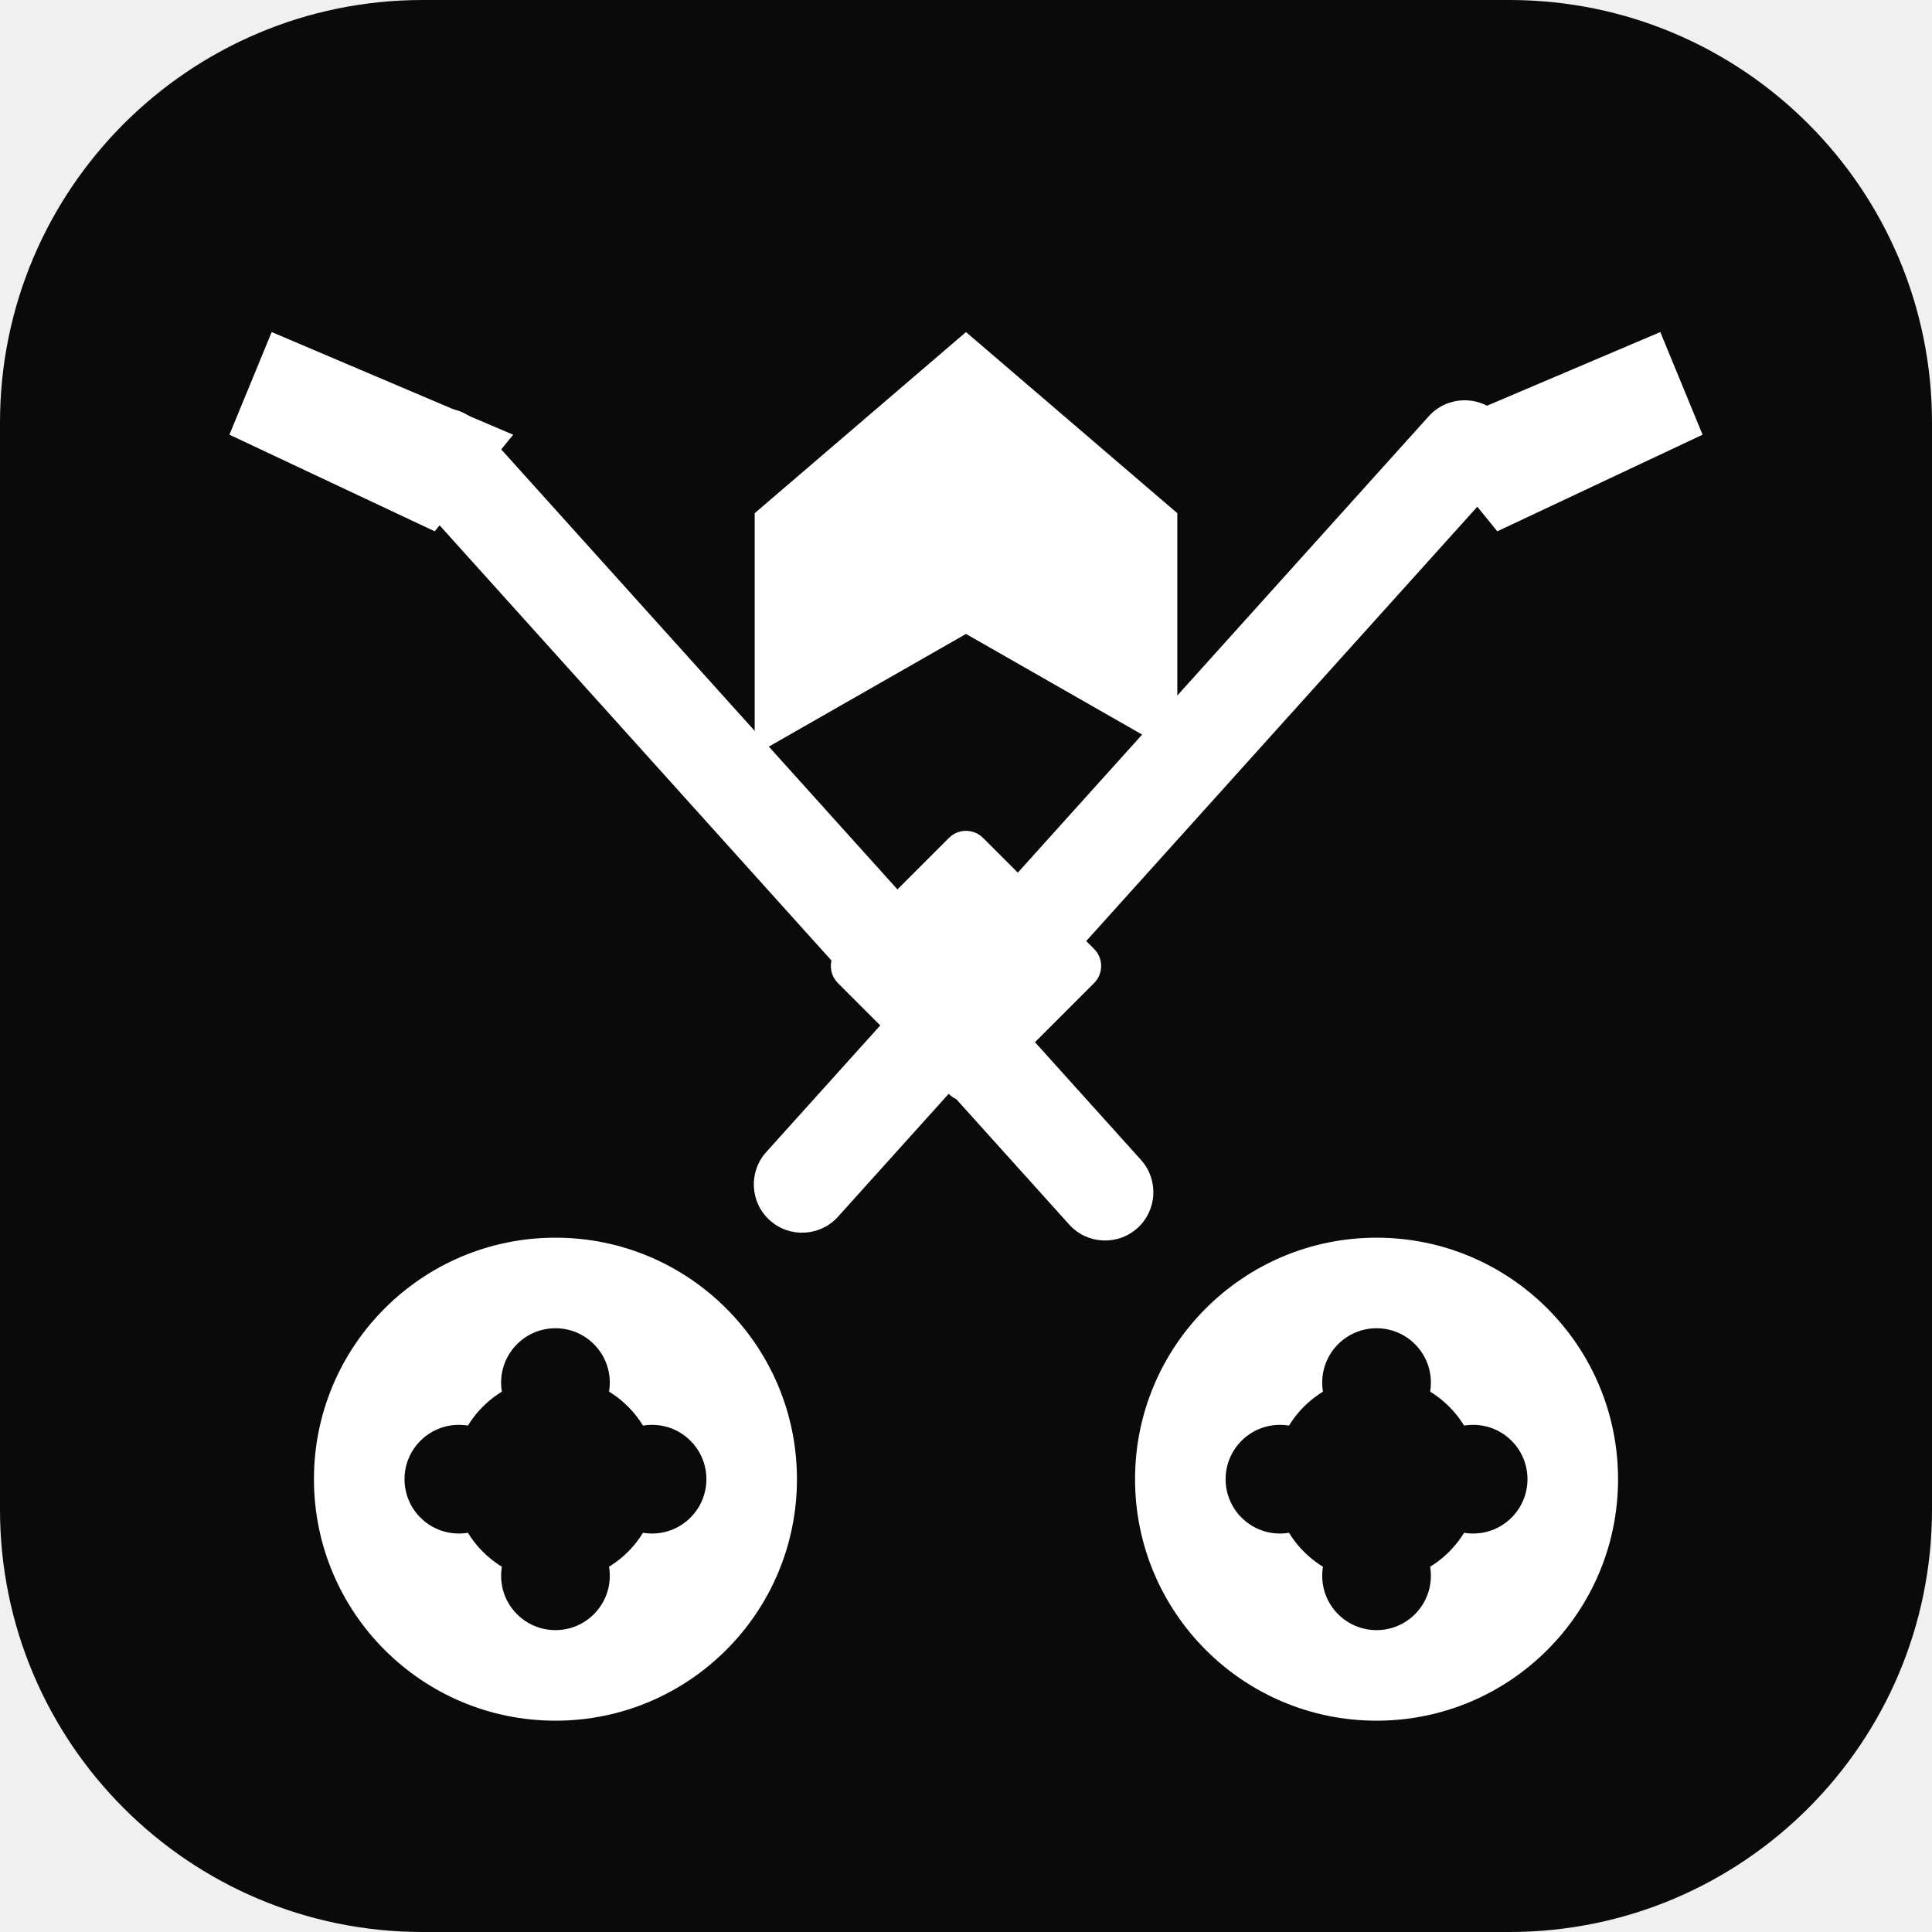
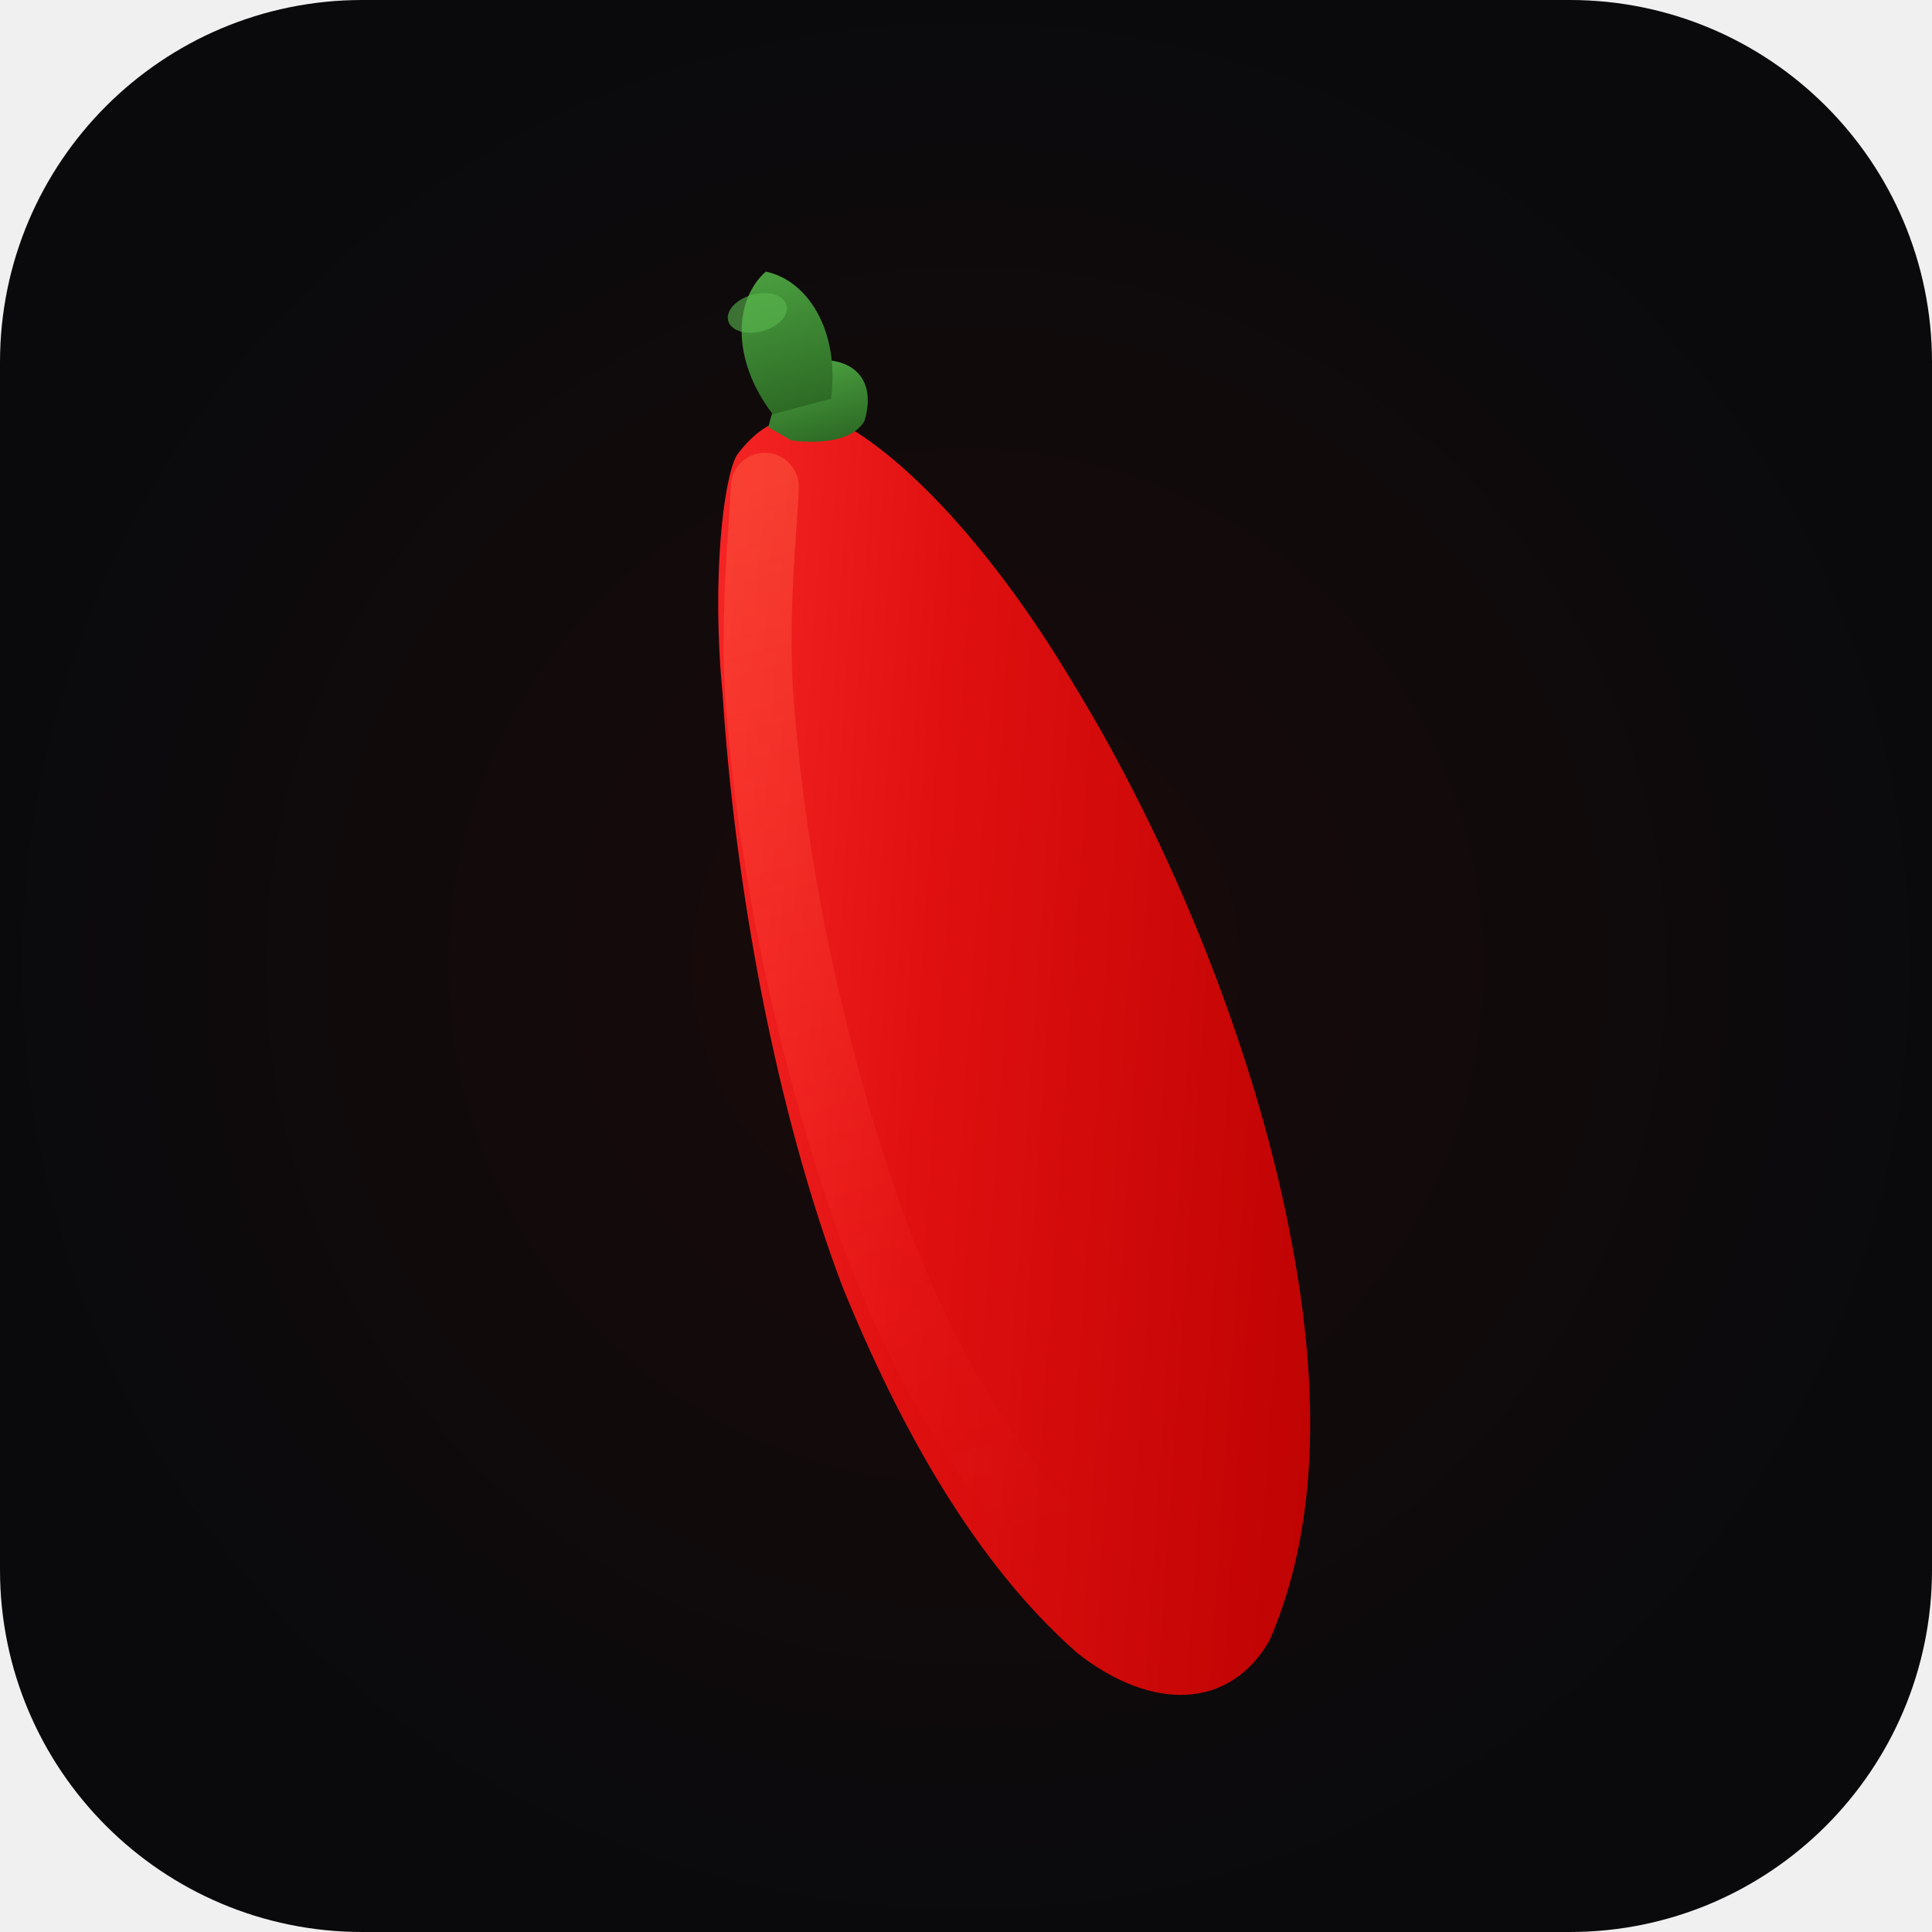
- <svg xmlns="http://www.w3.org/2000/svg" viewBox="0 0 32 32">
-   <rect width="32" height="32" rx="7" fill="#0a0a0a" />
-   <g fill="white">
-     <rect x="6.2" y="7.5" width="1.6" height="18" rx="0.8" transform="rotate(-42 6.2 7.5)" />
-     <rect x="24.2" y="6.3" width="1.6" height="18" rx="0.8" transform="rotate(42 24.2 6.3)" />
-     <polygon points="7.2,8.8 3.8,7.2 4.5,5.5 8.5,7.2" />
-     <polygon points="24.8,8.8 28.2,7.2 27.5,5.5 23.5,7.2" />
-     <rect x="14.3" y="14.3" width="3.4" height="3.4" rx="0.4" transform="rotate(45 16 16)" />
-     <circle cx="9.2" cy="24.5" r="4" />
-     <circle cx="9.2" cy="24.5" r="1.7" fill="#0a0a0a" />
-     <circle cx="9.2" cy="22.9" r="0.9" fill="#0a0a0a" />
-     <circle cx="9.2" cy="26.1" r="0.9" fill="#0a0a0a" />
-     <circle cx="7.6" cy="24.5" r="0.9" fill="#0a0a0a" />
-     <circle cx="10.8" cy="24.5" r="0.9" fill="#0a0a0a" />
-     <circle cx="22.8" cy="24.5" r="4" />
-     <circle cx="22.8" cy="24.5" r="1.7" fill="#0a0a0a" />
-     <circle cx="22.8" cy="22.9" r="0.9" fill="#0a0a0a" />
-     <circle cx="22.8" cy="26.1" r="0.9" fill="#0a0a0a" />
-     <circle cx="21.2" cy="24.5" r="0.9" fill="#0a0a0a" />
-     <circle cx="24.4" cy="24.5" r="0.9" fill="#0a0a0a" />
-     <path d="M16 5.5L12.5 8.5V12.5L16 10.5L19.5 12.5V8.5Z" />
+ <svg xmlns="http://www.w3.org/2000/svg" viewBox="0 0 512 512">
+   <defs>
+     <radialGradient id="bg" cx="50%" cy="50%" r="50%">
+       <stop offset="0%" stop-color="#1a0a0a" />
+       <stop offset="100%" stop-color="#0a0a0c" />
+     </radialGradient>
+     <linearGradient id="pepper" x1="0%" y1="0%" x2="100%" y2="100%">
+       <stop offset="0%" stop-color="#ff2d2d" />
+       <stop offset="40%" stop-color="#e01010" />
+       <stop offset="100%" stop-color="#b80000" />
+     </linearGradient>
+     <linearGradient id="highlight" x1="0%" y1="0%" x2="0%" y2="100%">
+       <stop offset="0%" stop-color="#ff6b4a" stop-opacity="0.8" />
+       <stop offset="100%" stop-color="#ff2d2d" stop-opacity="0" />
+     </linearGradient>
+     <linearGradient id="stem" x1="0%" y1="0%" x2="0%" y2="100%">
+       <stop offset="0%" stop-color="#4a9e3f" />
+       <stop offset="100%" stop-color="#2d6b25" />
+     </linearGradient>
+   </defs>
+   <rect width="512" height="512" rx="96" fill="url(#bg)" />
+   <g transform="translate(256,270) rotate(-15)">
+     <path d="M-20,-160 C-25,-155 -35,-130 -40,-100 C-50,-50 -55,10 -50,60 C-45,100 -35,140 -15,170 C0,190 20,195 35,180 C55,155 65,120 68,80 C72,30 65,-30 50,-80 C40,-115 25,-145 10,-160 C0,-168 -10,-168 -20,-160Z" fill="url(#pepper)" />
+     <path d="M-15,-150 C-18,-140 -28,-115 -32,-90 C-40,-45 -42,5 -38,50 C-35,80 -28,110 -15,135" fill="none" stroke="url(#highlight)" stroke-width="18" stroke-linecap="round" opacity="0.5" />
+     <path d="M-10,-165 C-5,-175 5,-180 10,-178 C18,-175 20,-168 15,-160 C10,-155 0,-158 -5,-160Z" fill="url(#stem)" />
+     <path d="M-8,-168 C-15,-185 -10,-200 0,-205 C10,-200 15,-185 8,-168" fill="url(#stem)" />
+     <ellipse cx="-5" cy="-195" rx="8" ry="5" fill="#5ab84e" opacity="0.6" />
  </g>
</svg>
